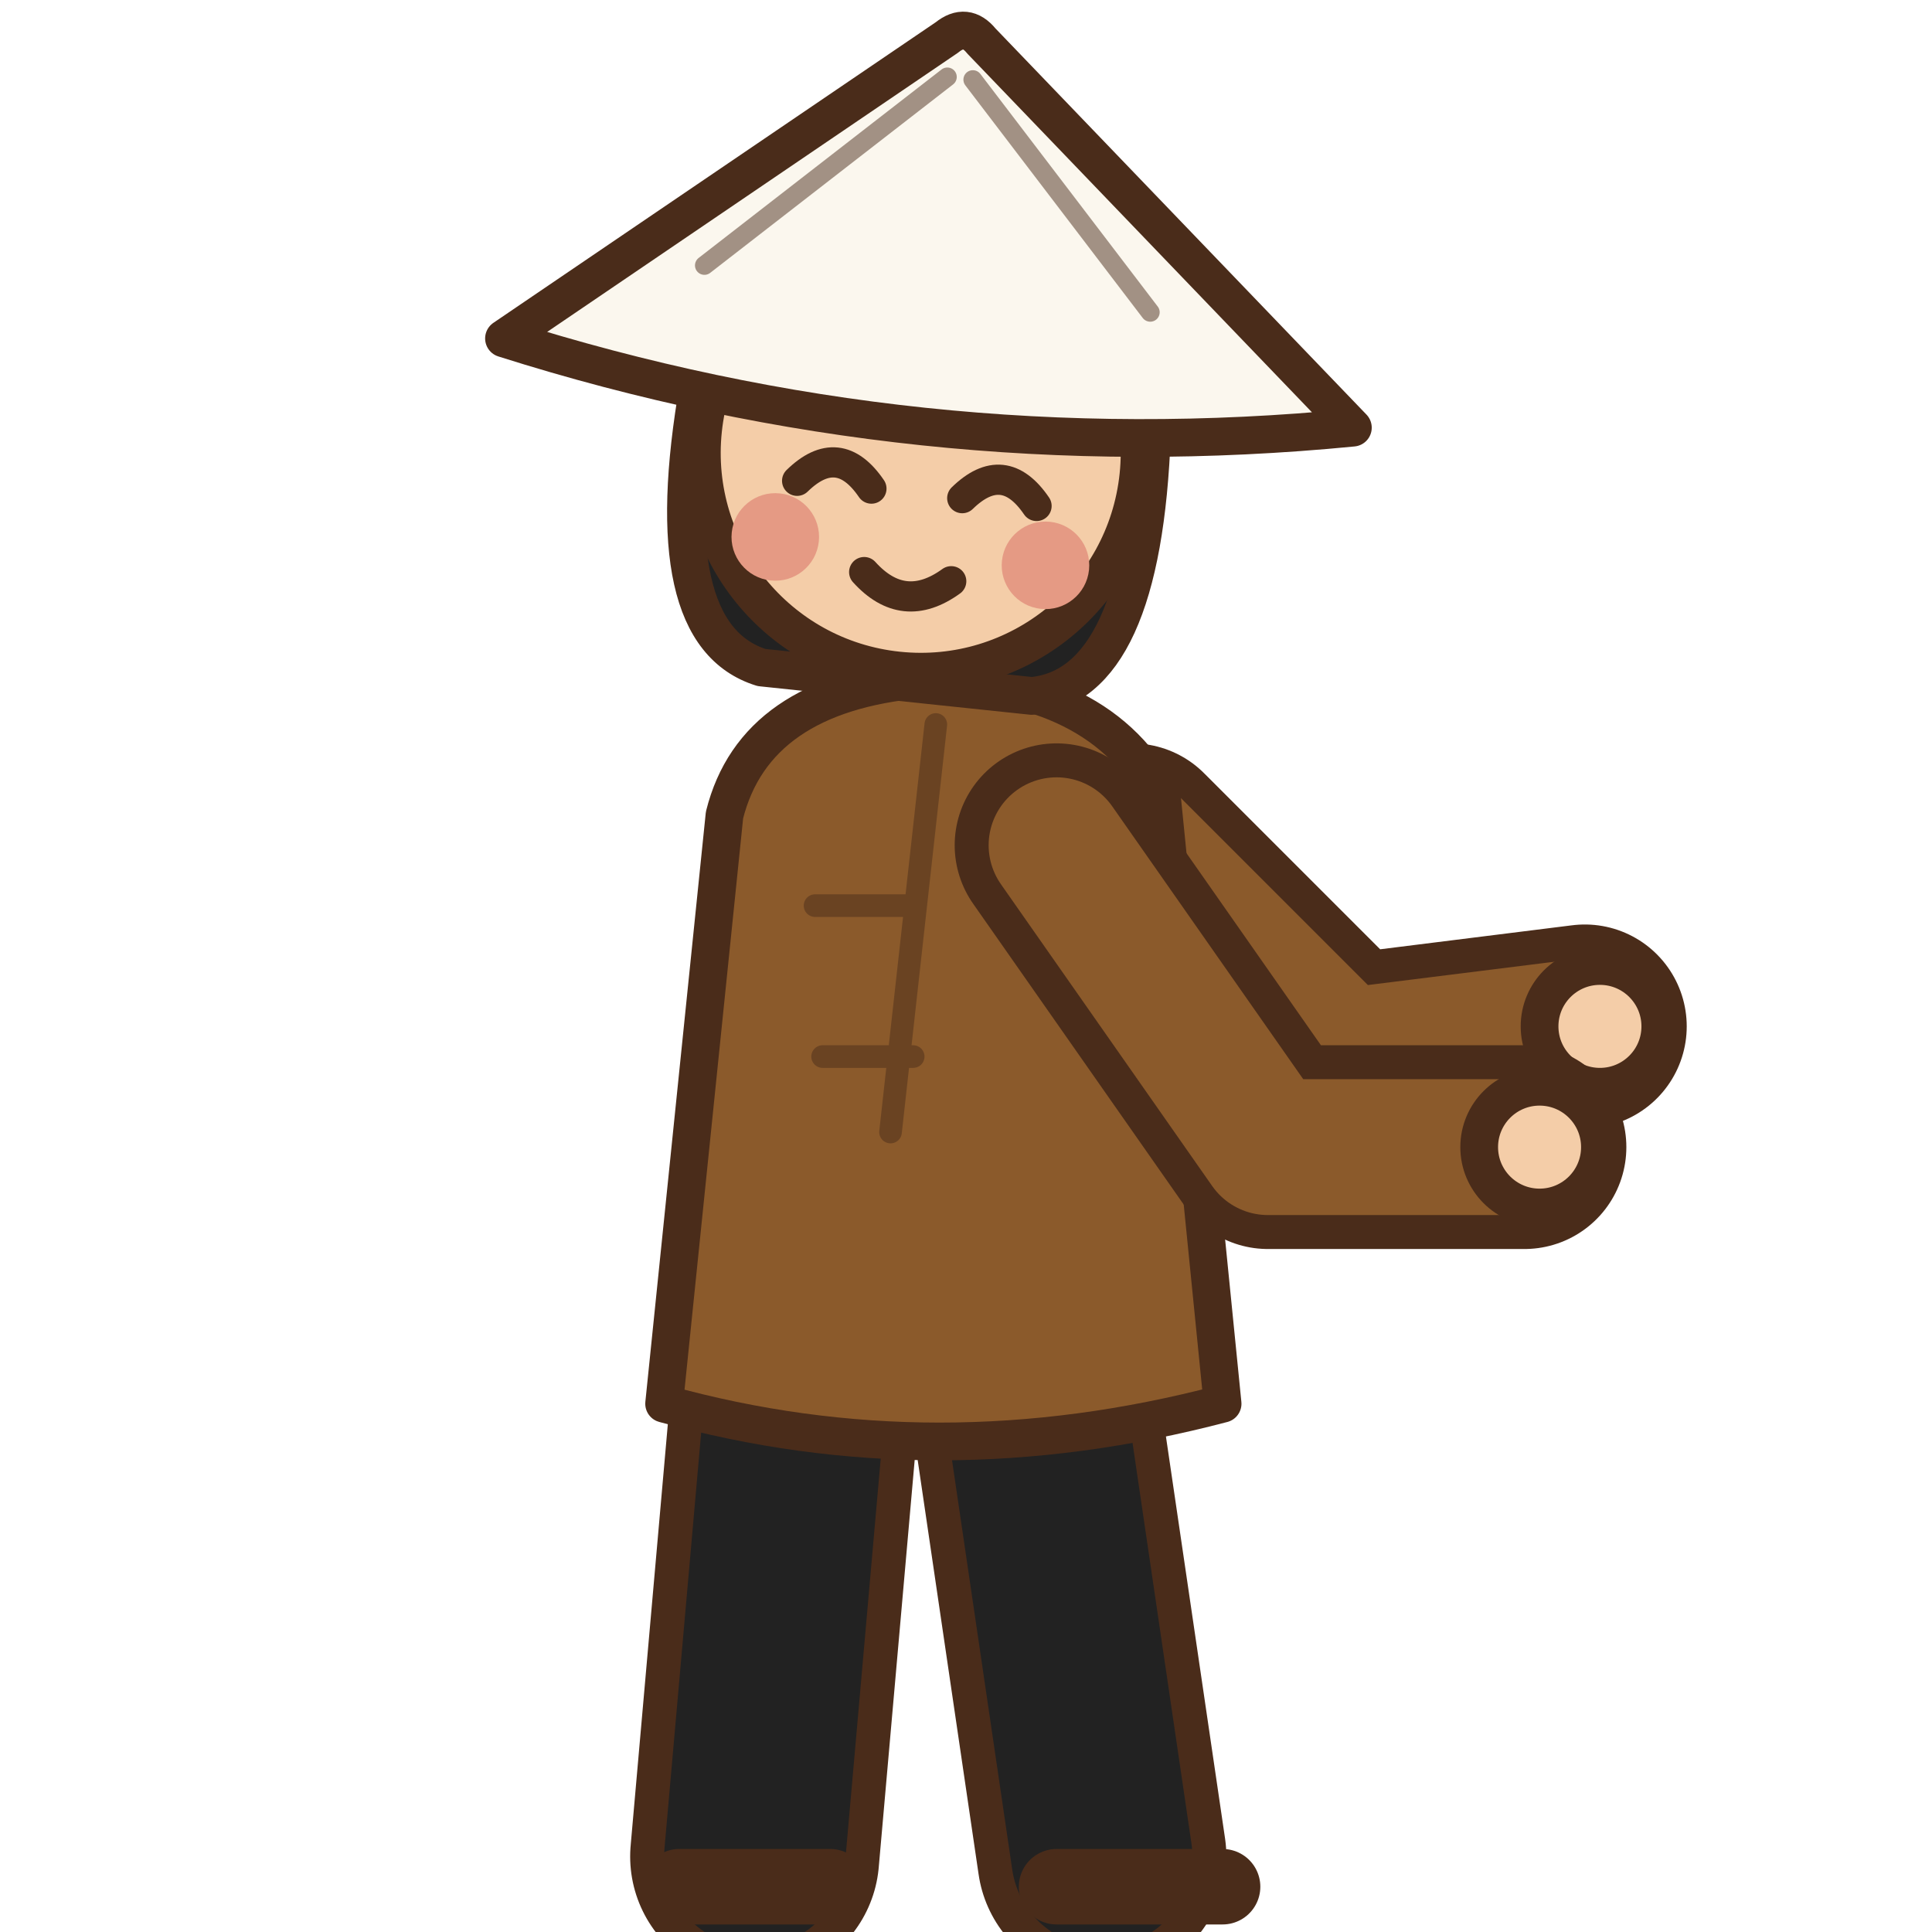
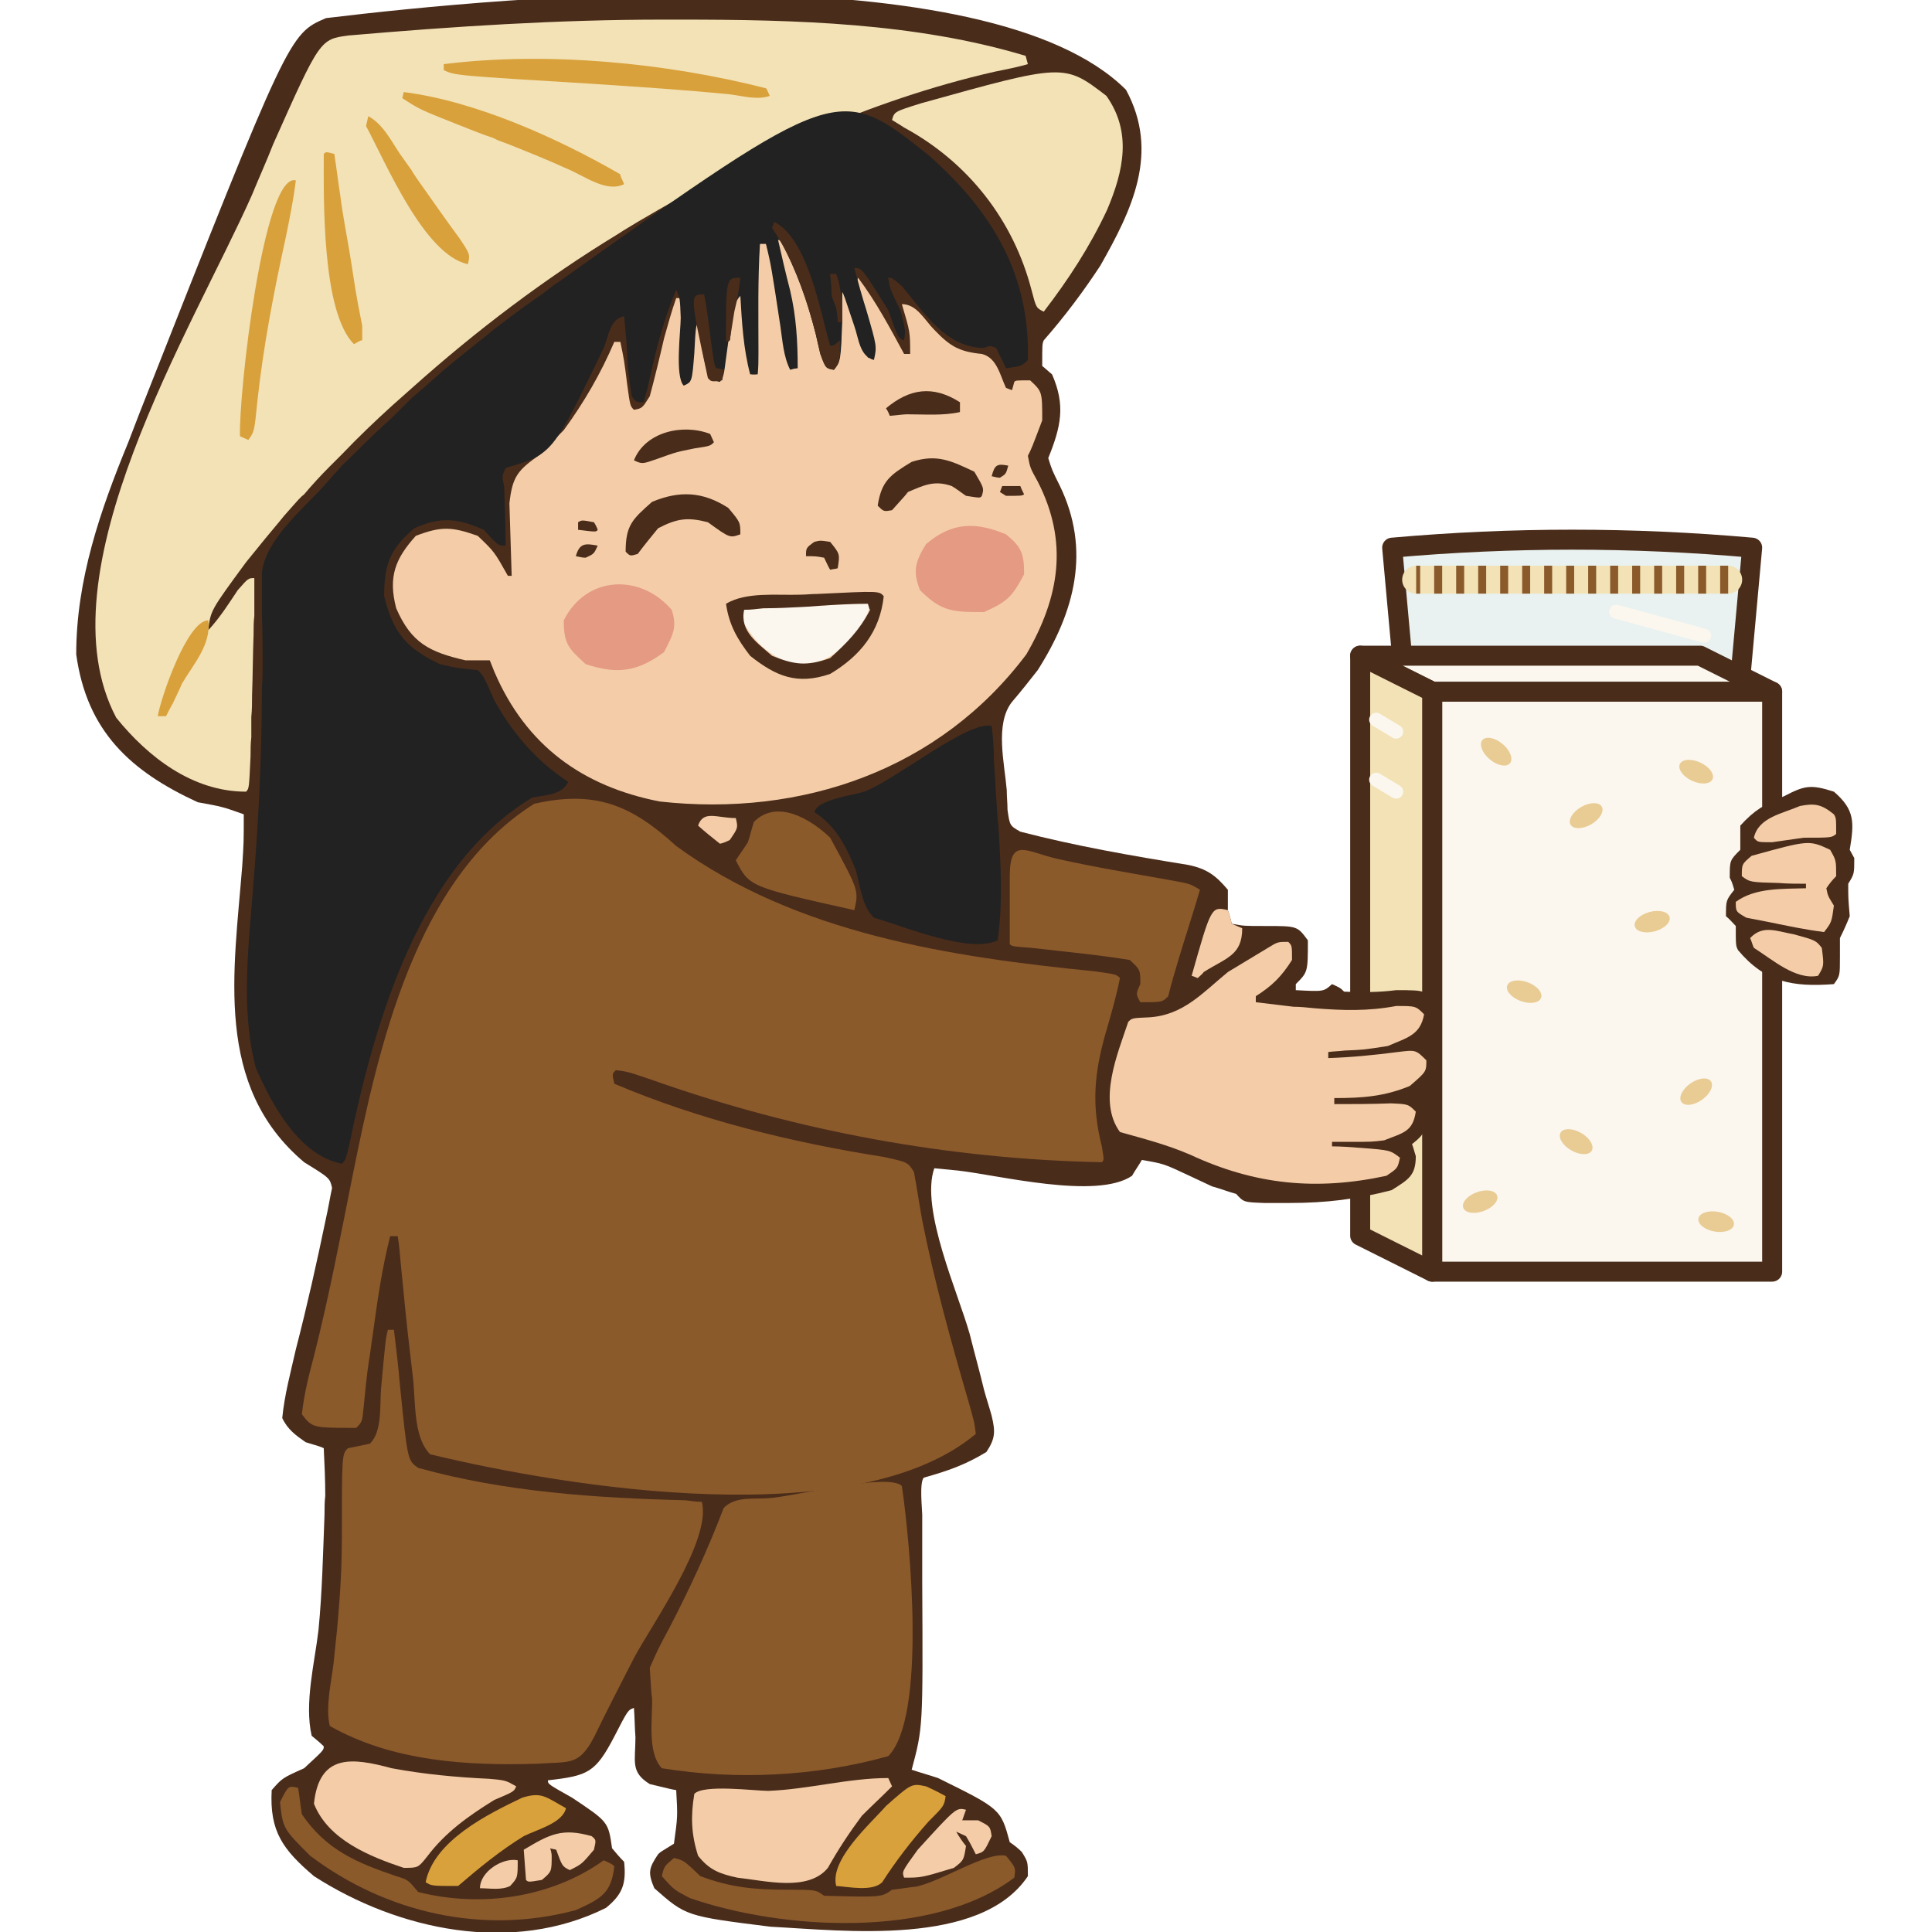
<svg xmlns="http://www.w3.org/2000/svg" viewBox="0 0 256 256">
-   <g data-part="person" stroke="#4A2C1A" stroke-width="5" stroke-linejoin="round" stroke-linecap="round">
-     <path d="M150 112L178 140L210 136" fill="none" stroke-width="27" />
-     <path d="M150 112L178 140L210 136" fill="none" stroke="#8B5A2B" stroke-width="18" />
-     <circle cx="212" cy="136" r="8" fill="#F4CDA8" />
-     <path d="M106 178L100 246" fill="none" stroke-width="33" />
-     <path d="M106 178L100 246" fill="none" stroke="#222222" stroke-width="24" />
-     <path d="M90 250h20" stroke-width="10" />
-     <path d="M136 178L146 246" fill="none" stroke-width="33" />
-     <path d="M136 178L146 246" fill="none" stroke="#222222" stroke-width="24" />
-     <path d="M140 250h22" stroke-width="10" />
-     <path d="M96 108Q100 92 122 90Q146 90 154 106L162 186Q124 196 88 186Z" fill="#8B5A2B" />
-     <path d="M124 96L118 150M120 120h-12M121 140h-12" fill="none" stroke-width="3" stroke-opacity="0.5" />
-     <path d="M140 112L168 152L202 152" fill="none" stroke-width="27" />
-     <path d="M140 112L168 152L202 152" fill="none" stroke="#8B5A2B" stroke-width="18" />
-     <circle cx="204" cy="152" r="8" fill="#F4CDA8" />
-     <g transform="translate(122 60) rotate(6)">
-       <path d="M-30.2 -5.8Q-32.5 27.6 -18 30.5H18Q32.5 27.6 30.2 -5.8Z" fill="#222222" />
-       <circle r="29" fill="#F4CDA8" />
-       <path d="M-26.7 -8.7Q-8.7 -1.5 2.9 -12.2Q14.5 -2.9 26.7 -8.7Q20.3 -29 0 -29Q-20.3 -29 -26.7 -8.7Z" fill="#222222" />
-       <g fill="none" stroke-width="4">
-         <path d="M-15.9 5.4q4.9 -5.9 9.9 0" />
-         <path d="M6.1 5.4q4.9 -5.9 9.9 0" />
-         <path d="M-5.8 16.5q5.8 5.2 11.6 0" />
+   <g data-part="person">
+     <g transform="matrix(-0.265 0 0 0.265 264.5 -11.7)">
+       <g stroke="#4A2C1A" stroke-width="10" stroke-linejoin="round" stroke-linecap="round">
+         <path d="M128 384L122 318Q212 310 302 318L296 384Z" fill="#E9F2F1" />
+         <path d="M134 334H290" stroke="#F2E2B6" stroke-width="14" />
+         <path d="M134 334H290" stroke="#8B5A2B" stroke-width="14" stroke-dasharray="4 7" stroke-linecap="butt" />
+         <path d="M112 390H282V680H112Z" fill="#FBF7EE" />
+         <path d="M112 390L148 372H318L282 390Z" fill="#FBF7EE" />
+         <path d="M282 390L318 372V662L282 680Z" fill="#F2E2B6" />
      </g>
-       <g fill="#E59A84" stroke="none">
-         <circle cx="-18" cy="13.1" r="5.8" />
-         <circle cx="18" cy="13.1" r="5.8" />
+       <g fill="#D9A13B" fill-opacity="0.5">
+         <ellipse cx="150" cy="430" rx="9" ry="5" transform="rotate(-25 150 430)" />
+         <ellipse cx="205" cy="452" rx="9" ry="5" transform="rotate(30 205 452)" />
+         <ellipse cx="250" cy="420" rx="9" ry="5" transform="rotate(-40 250 420)" />
+         <ellipse cx="172" cy="505" rx="9" ry="5" transform="rotate(15 172 505)" />
+         <ellipse cx="236" cy="540" rx="9" ry="5" transform="rotate(-20 236 540)" />
+         <ellipse cx="150" cy="590" rx="9" ry="5" transform="rotate(35 150 590)" />
+         <ellipse cx="210" cy="615" rx="9" ry="5" transform="rotate(-30 210 615)" />
+         <ellipse cx="258" cy="645" rx="9" ry="5" transform="rotate(20 258 645)" />
+         <ellipse cx="140" cy="655" rx="9" ry="5" transform="rotate(-10 140 655)" />
      </g>
-       <path d="M-56.5 -9.3L-2.3 -55.1Q0 -57.4 2.3 -55.1L56.6 -9.3Q0 2.3 -56.5 -9.3Z" fill="#FBF7EE" />
-       <path d="M-31.1 -21.7L-1.7 -49.9M28.3 -21.7L1.7 -49.9" stroke-width="2.5" fill="none" stroke-opacity="0.5" />
+       <path d="M146 362L190 350M300 410L310 404M300 440L310 434" fill="none" stroke="#FBF7EE" stroke-width="7" stroke-linecap="round" />
    </g>
+     <path d="M149.2 11.9c4.5 8.3.8 15.9-3.4 23.3-2.3 3.5-4.7 6.7-7.5 9.9-.2.5-.2.5-.2 3.4.4.3.8.7 1.3 1.1 1.8 4.1 1.2 6.9-.5 11.1.5 1.6.5 1.6 1.5 3.6 4.2 8.6 2 16.8-2.9 24.5-1.1 1.4-2.2 2.8-3.4 4.2-2.3 2.9-1 8.1-.7 11.7 0 .9.1 1.7.1 2.6.3 2.1.3 2.1 1.7 2.9 7.3 1.9 14.8 3.2 22.2 4.4 2.5.5 3.7 1.4 5.3 3.3 0 .9 0 1.8 0 2.7.2.6.4 1.2.5 1.8 1.6.3 1.6.3 4.5.3 4.2 0 4.2 0 5.6 1.9 0 4.2 0 4.2-1.6 5.8 0 .2 0 .5 0 .8 3.7.2 3.7.2 4.8-.8 1.1.5 1.1.5 1.6 1 2.3.1 4.6.1 6.9-.2 4.1 0 4.1 0 5.5 2.4 0 2.4 0 2.4-1 3.9.5 1.4.5 1.4 1.3 2.4 0 2.6-.3 3.3-2.1 5.1.3 1 .3 1 .8 2.3-.3 2.1-.7 3-2.4 4.3.2.5.3 1 .5 1.6 0 2.6-1 3.1-3.2 4.5-4.6 1.2-8.7 1.7-13.5 1.7-.6 0-.6 0-3.4 0-2.7-.1-2.7-.1-3.7-1.2-1.1-.3-2.1-.7-3.2-1-1.1-.5-2.1-1-3.2-1.5-3.2-1.5-3.2-1.5-6.1-2-.4.7-.9 1.4-1.3 2.1-4.7 3.2-17.7-.1-23.1-.7-1.1-.1-2.1-.2-3.1-.3-1.9 5.4 3.2 16.6 4.7 22 .6 2.4 1.3 4.9 1.9 7.4.3 1.1.7 2.3 1 3.4.5 2.1.5 3-.7 4.8-2.8 1.7-5.1 2.5-8.3 3.4-.6.7-.2 4.2-.2 4.9 0 .9 0 1.9 0 2.9 0 2 0 4.1 0 6.1.1 19.2.1 19.2-1.4 24.8 1.2.4 2.3.7 3.5 1.1 8.3 4.1 8.3 4.1 9.5 8.5.6.4 1.1.8 1.6 1.3.8 1.3.8 1.3.8 3.2-6.3 9.4-24.4 7.2-34.1 6.7-11.2-1.4-11.2-1.4-15.4-5.1-.9-2.1-.7-2.7.5-4.5.3-.3.3-.3 2.1-1.4.5-3.6.5-3.6.3-7.1-.6-.1-.6-.1-3.5-.8-2.6-1.6-1.9-3-1.9-6.2-.1-1.3-.1-2.6-.2-3.9-.8.3-.8.3-2.6 3.8-2.5 4.8-3.5 5.2-8.8 5.8 0 .5 0 .5 3.2 2.3 4.8 3.2 4.8 3.2 5.3 6.7.5.6 1 1.2 1.6 1.8.3 2.9-.2 4.3-2.4 6.1-12.4 6.2-27.5 3-38.7-4.2-4.1-3.5-5.9-5.9-5.6-11.4 1.4-1.6 1.4-1.6 4.3-2.9 2.6-2.4 2.6-2.4 2.6-2.9-.5-.5-1-.9-1.6-1.4-1-4.3.4-9.7.9-14 .5-5.1.6-10.2.8-15.3 0-.8 0-1.7.1-2.5 0-2.1-.1-4.2-.2-6.3-.4-.2-.4-.2-2.4-.8-1.3-.9-2.4-1.7-3.1-3.2.3-3.1 1.1-6 1.8-9.1 1.5-5.8 2.8-11.6 4-17.4.3-1.3.5-2.6.8-4-.3-1.3-.3-1.3-3.7-3.4-12-10.1-9.3-25.3-8.2-39.3.2-3.1.2-3.1.2-6.8-2.8-1-2.8-1-6.1-1.6-8.9-4.1-14.7-9.4-16.1-19.6 0-9.9 3.2-19.1 6.9-28.1.5-1.3 1-2.6 1.5-3.9 19.8-50.2 19.8-50.2 24.7-52.3 24-2.9 87.7-8.8 106 9.5z" fill="#4A2C1A" />
+     <path d="M89.6 112.1c15.9 11.6 36.3 14.7 55.4 16.6 2.9.4 2.9.4 3.4.9-.5 2.5-1.2 4.9-1.9 7.3-1.5 5.3-1.9 9.5-.5 15 .3 1.8.3 1.8 0 2.1-20.2-.4-40.3-4.1-59.3-10.8-3.5-1.2-3.5-1.2-5.1-1.4-.5.5-.5.5-.2 1.8 11.3 4.8 23.6 7.8 35.7 9.7 3.2.7 3.2.7 4 2 .4 2.1.7 4.2 1.1 6.4 1.6 8.1 3.8 16 6.1 23.9.8 2.8.8 2.8 1 4.4-15.9 13.3-54.1 7.1-72.3 2.7-2.3-2.3-1.9-7.1-2.3-10.3-.1-.9-.2-1.7-.3-2.6-.5-4.1-.9-8.3-1.3-12.4-.1-1.2-.2-2.4-.4-3.6-.3 0-.7 0-1 0-1.1 4.3-1.7 8.6-2.3 13-.2 1.2-.3 2.3-.5 3.4-.3 2-.5 4-.7 6.1-.2 2.1-.2 2.1-1 2.9-5.8 0-5.8 0-7.2-1.8.3-2.7.9-5.1 1.6-7.7 2-7.9 3.5-15.8 5.1-23.8 3.4-16.9 8.3-39.5 24.1-49.4 8-1.8 12.8.1 18.8 5.6z" fill="#8B5A2B" />
+     <path d="M102.8 31.3c3.8 3.8 5 10.4 6.2 15.4.1.6.3 1.2.4 1.8.4.1.7.2 1.1.3 1.6-2.5.8-7.5.8-10.4 1.9 1.3 2.3 5.1 3 7.2.3.6.5 1.2.7 1.8.3 0 .5 0 .8 0-.4-3.4-1.3-6.5-2.4-9.8.1-.2.2-.5.3-.8 2.4 3.2 4.2 6.6 6.1 10.1.2 0 .5 0 .8 0 0-2.9 0-2.9-1.1-6.6 2 0 3 2.1 4.3 3.4 2.1 2.2 3.3 2.9 6.3 3.2 2 .5 2.4 2.8 3.2 4.5.3.1.5.2.8.3.1-.4.2-.7.3-1.1.2-.2.2-.2 2.1-.2 1.6 1.5 1.6 1.5 1.6 5.3-1.4 3.7-1.4 3.7-1.9 4.7.3 1.6.3 1.6 1.3 3.4 4.1 8 2.9 15.3-1.5 22.9-11.5 15.3-29.7 21.6-48.6 19.5-10.2-2-17.7-7.4-21.9-17.2-.2-.5-.4-1-.6-1.5-1 0-2.1 0-3.2 0-4.8-1.1-7.2-2.3-9.2-6.9-1.1-4.2-.1-6.6 2.6-9.6 3.4-1.3 4.8-1.2 8.2 0 2.2 2.1 2.2 2.1 4 5.3.2 0 .4 0 .5 0-.1-3.2-.2-6.4-.3-9.6.4-3.6 1.1-4.4 4.1-6.5.4-.5.8-.9 1.3-1.4.6-.6 1.2-1.2 1.8-1.8 2.7-3.7 4.9-7.5 6.7-11.7.2 0 .5 0 .8 0 .5 2.4.5 2.4.9 5.6.4 2.9.4 2.9.9 3.4 1.1-.2 1.1-.2 2.1-1.8.7-2.6 1.3-5.1 1.9-7.7.5-1.8 1-3.6 1.6-5.3.2 0 .5 0 .8 0 .1 3 .1 5.9.1 8.9 0 .4 0 .4.1 2.5.3-.1.6-.2.8-.3.1-1.2.2-2.5.3-3.8.1-1.3.2-2.6.3-3.9.2-.1.5-.1.8-.2.3 2.1.7 4.2 1 6.3.2.5.4.9.5 1.4.4 0 .7 0 1.1 0 .5-2.7.5-2.7.8-5.1.1-.1.2-.2.3-.2.1-.9.2-1.8.3-2.7.5-2.6.5-2.6 1.3-3.4.7.7.4 2 .5 3 .2 2.6.5 5 1 7.6.2 0 .4 0 .6 0 0-2.2 0-4.4 0-6.6-.1-9.5-.1-9.5.5-10.7.3 0 .5 0 .8 0 .9 3 1.4 6.1 1.9 9.1.4 2.5.8 4.9 1.3 7.4.2 0 .5 0 .8 0 0-6-1.3-11.3-2.7-17 0-.2 0-.3 0-.5z" fill="#F4CDA8" />
+     <path d="M87.8 2.6c.8 0 1.5 0 2.3 0 15.2 0 31.2.4 45.8 4.8.1.4.2.7.3 1.1-1.4.4-2.9.7-4.4 1-16.7 3.8-32.6 11.2-47.3 19.9-.8.5-1.7 1-2.6 1.6-9.7 5.9-18.8 12.8-27.3 20.4-.9.8-1.8 1.6-2.7 2.4-2.2 2-4.4 4.1-6.5 6.3-.3.3-.3.3-1.7 1.7-1.2 1.2-2.3 2.4-3.4 3.7-.5.4-.5.4-2.7 2.9-.4.5-.4.5-2.4 2.9-.8 1-1.7 2.1-2.6 3.2-4.7 6.4-4.7 6.4-5 9 1.5-1.6 2.7-3.5 3.9-5.3 1.4-1.6 1.4-1.6 2.2-1.6 0 1.7 0 3.3 0 5-.1.8-.1 1.6-.1 2.5-.1 2.6-.1 5.3-.2 8 0 1 0 1.9-.1 2.9 0 .9 0 1.8 0 2.7-.1.8-.1 1.7-.1 2.5-.2 4.3-.2 4.3-.6 4.7-7.1 0-13-4.6-17.2-9.8-10.1-19.1 10.2-51.7 18-69.3.9-2.2 1.9-4.4 2.8-6.7 6.2-13.9 6.2-13.9 10-14.4 13.9-1.2 27.7-2.1 41.6-2.1z" fill="#F2E2B6" />
+     <path d="M123.2 20.7c8.3 7.4 13.3 15.7 13 27-.8.8-.8.8-2.9 1.1-.4-.9-.9-1.8-1.3-2.7-.8-.3-.8-.3-1.6 0-5 0-7.9-4.6-10.9-8.2-1.3-1.1-1.3-1.1-1.8-1.1.2 1.4.2 1.4 1.6 4.3.7 2.6.7 2.6.5 4-.8-.3-.8-.3-2.1-4-3.5-5.6-3.5-5.6-4.5-5.6.5 1.9 1 3.7 1.6 5.6 1.4 4.8 1.4 4.8 1 6.6-1.9-.5-2-2.8-2.6-4.5-1.4-4.2-1.4-4.2-1.6-4.5 0 1.3 0 2.6 0 4-.2 5.1-.2 5.1-1.1 6.3-1.1-.2-1.1-.2-1.8-2.1-.1-.4-.1-.4-.6-2.6-1.1-4.4-2.6-8.5-4.7-12.5-.1 0-.2 0-.3 0 .5 2.2 1 4.4 1.6 6.7.8 3.4 1 6.7 1 10.3-.3 0-.7.1-1 .2-.9-1.8-1-3.8-1.3-5.8-1.2-7.9-1.2-7.9-1.9-10.9-.3 0-.5 0-.8 0-.3 4.8-.2 9.6-.2 14.4 0 1 0 1.9-.1 2.9-.3 0-.7 0-1 0-.9-3.4-1.1-6.9-1.3-10.4-1.3 1.3-1.1 4.2-1.4 5.9-.1 0-.1.1-.2.2-.1.7-.2 1.5-.3 2.2-.3 2.3-.3 2.3-.8 3.1-.4-.1-.9-.2-1.3-.2-.9-2.6-1.3-5-1.3-7.7-.6.2-.6.2-.8 4.1-.3 3.8-.3 3.8-1.4 4.3-1.2-1.2-.4-7.3-.4-9-.1-2.6-.1-2.6-.6-3.7-1.6 3.8-2.6 7.6-3.5 11.7-.2 1-.5 2.1-.8 3.2-1 0-1 0-1.6-.8-.5-3.5-.5-3.5-.7-7.3-.1-1.1-.2-2.2-.3-3.3-1.9.4-2 2.5-2.7 4.2-6.8 14.1-6.8 14.1-13 15.9-.5 1.1-.5 1.1-.2 2.4.1 2.7.2 5.3.2 7.9-1 0-1 0-2.9-2.1-3.4-1.5-5.7-1.8-9.2-.2-3.2 2.7-4 4.8-4 9 1.2 4.8 2.9 6.9 7.4 9 2.1.5 2.1.5 5 .8.8.8.8.8 2.2 4 2.4 4.3 5.5 8 9.8 10.8-.9 1.8-3 1.7-4.8 2.1-15 9-20.9 29.9-24.2 45.9-.5 2.1-.5 2.1-1 2.6-5.7-1.1-9.3-7.9-11.4-12.7-2.1-8-.9-16.5-.3-24.7.7-8.6 1.1-17.1 1.1-25.7.1-1 .1-2.1.1-3.2 0-2.1 0-4.3-.1-6.4 0-1 0-2 0-3 0-.4 0-.4 0-2.6.5-4.4 5.3-8.3 8.2-11.5.8-.9 1.6-1.8 2.4-2.7 2.2-2.1 4.3-4.3 6.6-6.3.9-.9 1.8-1.8 2.7-2.7.7-.6 1.4-1.2 2.1-1.8.6-.6 1.3-1.1 1.9-1.7 1.9-1.6 3.8-3.1 5.8-4.7.6-.5 1.2-1 1.9-1.5 1.8-1.4 3.6-2.7 5.5-4 .8-.6 1.5-1.2 2.3-1.7 37-26.3 37-26.3 49.1-16.6z" fill="#222222" />
+     <path d="M51.4 176.2c.3 0 .5 0 .8 0 .3 2.5.6 5 .8 7.4 1 9.9 1 9.9 2.4 10.9 11.5 3.2 23.6 4 35.5 4.3.7.1 1.4.2 2.1.2 1.3 5.1-6.6 16.2-9 20.7-1.8 3.5-3.6 7-5.3 10.5-2 3.8-3.2 3.2-7.4 3.5-9.4.3-19.3-.3-27.6-5-.6-2.5.2-5.8.5-8.3.6-5.5 1.1-10.9 1.1-16.5 0-11.2 0-11.2.8-12 1-.2 1.9-.4 2.9-.6 1.7-1.6 1.3-5.2 1.5-7.4.6-6.5.6-6.5.9-7.7z" fill="#8B5A2B" />
+     <path d="M119.5 196.9c1.1 7.4 3.3 30.6-1.8 35.8-9.7 2.7-20.1 3.2-30 1.6-2-2.1-1.2-6.7-1.3-9.3-.1-.7-.1-.7-.3-4 1.1-2.5 1.1-2.5 2.6-5.3 2.7-5.2 5.1-10.4 7.2-15.9 1.6-1.6 4-1.1 6.1-1.3 3.2-.2 15.7-3.4 17.5-1.6z" fill="#8B5A2B" />
+     <path d="M170.7 124.8c.5.5.5.5.5 2.4-1.4 2.2-2.6 3.4-4.8 4.8 0 .2 0 .5 0 .8 1.7.2 3.3.4 5 .6.9 0 1.8.1 2.8.2 3.7.3 7.1.4 10.8-.3 2.6 0 2.6 0 3.7 1.1-.5 2.8-2.3 3.1-4.8 4.2-3.2.5-3.2.5-5.7.6-.8.1-1.5.1-2.2.2 0 .3 0 .5 0 .8 3.1-.1 6.1-.4 9.2-.8 2.4-.3 2.4-.3 3.8 1.1 0 1.5 0 1.5-2.2 3.4-3.4 1.4-6.3 1.6-10 1.6 0 .3 0 .5 0 .8 2.5 0 5 0 7.5-.1 2.3.1 2.3.1 3.3 1.1-.4 2.7-1.7 2.8-4.2 3.8-1.6.2-1.6.2-4.4.2-.8 0-1.6 0-2.5 0 0 .2 0 .4 0 .6 1.2 0 2.5.1 3.8.2 3.9.3 3.9.3 5.2 1.3-.3 1.4-.3 1.4-1.8 2.4-9.3 2-17.4 1.2-26-2.8-3-1.3-6.1-2.1-9.3-3-3-4.1-.3-10.4 1.1-14.6.5-.5.5-.5 2.8-.6 4.5-.3 7-3.2 10.4-6 1.8-1.1 3.5-2.1 5.3-3.2 1.3-.8 1.3-.8 2.7-.8z" fill="#F4CDA8" />
+     <path d="M146.6 12.7c3.4 4.8 2.3 9.9.1 15.1-2.3 4.9-5.1 9.2-8.4 13.5-1-.5-1-.5-1.6-2.8-2.4-9.3-8.4-17-16.9-21.6-.3-.2-.3-.2-1.6-1 .3-1.1.3-1.1 3.8-2.2 19-5.3 19-5.3 24.6-1z" fill="#F2E2B6" />
+     <path d="M131.4 96.2c.2 1.5.3 3 .3 4.5.2 2.9.3 5.8.6 8.8.3 5 .6 10.1-.1 15.1-3.7 1.8-12.3-1.8-16.4-3-1.6-1.5-1.8-4.2-2.4-6.3-1.3-3.2-2.6-5.8-5.5-7.7.5-1.7 5.1-2.2 6.6-2.7 4.1-1.5 13.8-9.5 16.9-8.7z" fill="#222222" />
+     <path d="M243 104.9c2.8 2.4 2.7 4.1 2.1 7.7.2.4.4.7.6 1.1 0 2.1 0 2.1-.8 3.4 0 1.9 0 1.9.2 4.3-.4 1-.8 1.9-1.3 2.9 0 .8 0 1.7 0 2.5 0 2.5 0 2.5-.8 3.6-5.4.4-9.1-.2-12.7-4.5-.3-.6-.3-.6-.3-3.2-.4-.4-.8-.9-1.3-1.3 0-2.1 0-2.1 1.1-3.5-.3-1-.3-1-.6-1.6 0-2.3 0-2.3 1.4-3.7 0-1 0-2.1 0-3.2 1.9-2.1 3.2-2.8 5.8-3.9 2.7-1.4 3.5-1.6 6.6-.6z" fill="#4A2C1A" />
+     <path d="M140.1 113.8c4.9 1.1 9.8 1.9 14.8 2.8 2.8.5 2.8.5 4.1 1.3-.9 3.1-1.9 6.1-2.8 9.1-.5 1.7-1 3.3-1.4 5-.8.8-.8.8-3.7.8-.6-1.1-.6-1.1 0-2.4 0-1.9 0-1.9-1.4-3.2-4.3-.7-8.7-1.1-13-1.6-2.6-.2-2.6-.2-2.9-.5 0-2 0-4 0-6 0-1.1 0-2.2 0-3.3.1-4.9 2.3-2.9 6.3-2z" fill="#8B5A2B" />
+     <path d="M117.7 235.6c.1.2.1.2.5 1.1-1.3 1.3-2.7 2.6-4 3.9-1.7 2.3-3.1 4.4-4.5 6.9-2.6 3.2-8.3 1.7-12 1.3-2.3-.5-3.7-1-5.2-2.9-.9-2.8-1-5.2-.5-8.2 1.2-1.3 8-.4 9.8-.4 5.3-.2 10.6-1.7 15.9-1.7z" fill="#F4CDA8" />
+     <path d="M51.9 234.3c4.3.8 8.6 1.2 12.9 1.4 2.2.2 2.2.2 3.6 1-.3.7-.3.7-2.9 1.8-3.4 2.1-6.5 4.3-8.9 7.5-1.2 1.5-1.2 1.5-3.1 1.5-4.5-1.5-10-3.7-11.9-8.5.7-6.7 5.1-6.1 10.3-4.7z" fill="#F4CDA8" />
+     <path d="M133.3 245.9c1.3 1.6 1.3 1.6 1.1 2.9-10.9 8.2-30.9 6.9-43 2.7-2.1-1.1-2.1-1.1-3.7-2.9.3-1.3.3-1.3 1.6-2.4 1.3.3 1.3.3 3.5 2.4 4 1.5 7.2 1.8 11.5 1.8 3.8 0 3.8 0 4.9.8 7.6.2 7.6.2 9-.8 1-.1 2.1-.3 3.1-.4 3.3-.6 9.4-4.7 12-4.1z" fill="#8B5A2B" />
+     <path d="M39.5 236.9c.2 1.2.3 2.3.5 3.5 3.2 4.7 7.2 6.4 12.5 8.2 1.6.5 1.6.5 2.9 2.1 8.3 2.1 17.6.8 24.6-4.2 1.1.5 1.1.5 1.4.8-.4 3.6-1.8 4.3-5.1 5.8-12.3 3.3-25.1.4-35.2-7.2-3.6-3.6-3.6-3.6-4-7.1 1.1-2.2 1.1-2.2 2.4-1.9z" fill="#8B5A2B" />
+     <path d="M89 80.8c.8 2.4.1 3.4-1 5.6-3.5 2.6-6.2 3-10.4 1.6-2.3-2.1-2.9-2.7-2.9-5.8 3-6 10.2-6.2 14.3-1.4z" fill="#E59A84" />
+     <path d="M133.3 70.8c2.1 1.7 2.4 2.6 2.4 5.3-1.6 3-2.2 3.6-5.3 5-4.1 0-5.6 0-8.5-2.9-1-2.6-.6-3.8.8-6.1 3.4-2.9 6.5-3 10.6-1.3z" fill="#E59A84" />
+     <path d="M110 111c3.8 7 3.8 7 3.2 9.6-13.9-3.1-13.9-3.1-15.7-6.6.5-.8 1.1-1.6 1.6-2.4.3-.9.5-1.8.8-2.7 3.1-3.1 7.6-.3 10.1 2.1z" fill="#8B5A2B" />
+     <path d="M242.5 112.6c.8 1.4.8 1.4.8 3.5-.5.5-.9 1-1.3 1.6.2 1 .2 1 1 2.3-.3 2.2-.3 2.2-1.3 3.5-2.4-.3-4.8-.8-7.2-1.3-1-.2-2.1-.4-3.1-.6-1.4-.8-1.4-.8-1.4-2.1 2.6-1.9 6.2-1.7 9.3-1.8 0-.2 0-.4 0-.6-1.2 0-2.4 0-3.6-.1-3.8-.1-3.8-.1-4.9-.9 0-1.6 0-1.6 1.3-2.7 7.6-2.1 7.6-2.1 10.4-.8z" fill="#F4CDA8" />
+     <path d="M115 80c.3.8.3.8-1.6 4-3.2 3.2-4.1 4-8.5 4-3.3-1.4-4.7-2.7-6.6-5.8.1-.5.2-.9.3-1.4 1.8-.2 3.6-.2 5.4-.3 3.6-.1 7.3-.5 11-.5z" fill="#FBF7EE" />
+     <path d="M122.7 236.7c.9.4 1.7.8 2.6 1.3-.2 1.3-.2 1.3-2.3 3.4-2.3 2.6-4.3 5.2-6.1 8-1.3 1.3-4.5.6-6.1.5-.9-3.5 4.6-8.3 6.6-10.6 3.4-3 3.4-3 5.3-2.6z" fill="#D9A13B" />
+     <path d="M75 239.6c-.5 2-3.8 2.8-5.6 3.7-3.1 1.9-5.9 4.2-8.7 6.6-3.5 0-3.5 0-4.3-.5 1.1-5.5 8.2-9 12.8-11.2 2.6-.8 3.1-.1 5.8 1.4z" fill="#D9A13B" />
+     <path d="M117.1 79c-.5 4.7-3.1 7.9-7.1 10.3-4.4 1.5-7.2.3-10.6-2.4-1.7-2.2-2.8-4.1-3.2-6.9 2.7-1.6 6.6-1.1 9.8-1.2.7 0 1.5-.1 2.3-.1 8.2-.4 8.2-.4 8.8.3zm-10.3 1.4c-1.9.1-3.8.2-5.7.2-.8.1-1.6.2-2.5.2-.6 2.9 1.8 4.4 3.7 6.1 3 1.2 4.6 1.4 7.7.3 2.2-2 3.9-3.7 5.3-6.4-.1-.1-.1-.1-.3-.8-2.7 0-5.4.2-8.2.4z" fill="#4A2C1A" />
+     <path d="M101.5 11.7c.1.1.1.1.5 1-1.6.6-3.7 0-5.3-.2-6.1-.6-12.2-1-18.3-1.4-18.1-1.1-18.1-1.1-19.6-1.8 0-.3 0-.5 0-.8 13.6-1.7 29.4-.2 42.7 3.2z" fill="#D9A13B" />
+     <path d="M39.2 23.9c-.3 2.5-.8 4.9-1.3 7.4-1.6 7.3-3 14.5-3.8 21.9-.4 4-.4 4-1.2 5.1-.4-.2-.7-.3-1.1-.5-.2-5.4 3.1-35 7.4-33.9z" fill="#D9A13B" />
+     <path d="M53.5 12.2c9.5 1.2 20.4 6.1 28.7 10.9 0 .2 0 .2.5 1.3-2.4 1.2-5.4-1.2-7.7-2.1-2.4-1.1-4.9-2.1-7.4-3.1-.7-.3-1.5-.5-2.2-.9-1.5-.5-3-1.1-4.5-1.7-5.3-2.1-5.3-2.1-7.6-3.6.1-.3.1-.5.2-.8z" fill="#D9A13B" />
+     <path d="M96.5 67.3c1.6 1.9 1.6 1.9 1.6 3.5-1.4.5-1.4.5-4.3-1.6-2.7-.7-4.1-.5-6.6.8-.9 1.1-1.8 2.2-2.7 3.4-1 .3-1 .3-1.6-.3 0-3.5.9-4.3 3.5-6.6 3.6-1.5 6.7-1.4 10.1.8z" fill="#4A2C1A" />
+     <path d="M128 239.8c-.2.5-.3.9-.5 1.4.7 0 1.4 0 2.1 0 1.6.8 1.6.8 1.8 2.1-1 2.1-1 2.1-2.1 2.4-.4-.8-.8-1.6-1.3-2.4-.4-.2-.9-.4-1.3-.6.4.7.8 1.3 1.3 1.9-.3 1.9-.3 1.9-1.6 2.9-4.3 1.3-4.3 1.3-6.6 1.3-.3-.8-.3-.8 1.8-3.7 5.1-5.6 5.1-5.6 6.4-5.3z" fill="#F4CDA8" />
+     <path d="M44.3 20.4c.3 1.9.5 3.7.8 5.6.3 2.4.8 4.9 1.2 7.3.2 1.2.4 2.5.6 3.8.3 2 .7 4.1 1.1 6.1 0 .6 0 1.2 0 1.9-.2 0-.2 0-1.1.5-4.3-4.3-4-19.4-4-25.2.3-.3.3-.3 1.4 0z" fill="#D9A13B" />
+     <path d="M48.8 15.4c1.9 1 3 3.2 4.2 5 .5.7 1 1.4 1.5 2.1.4.7.9 1.4 1.4 2.1 1.7 2.4 3.3 4.7 5 7 1.4 2.1 1.4 2.1 1.1 3.4-5.8-1.2-10.9-13.5-13.5-18.3.1-.4.2-.9.3-1.3z" fill="#D9A13B" />
+     <path d="M129.1 62.5c1.3 2.2 1.3 2.2 1 3.2-.2.3-.2.3-2.1 0-.6-.4-1.2-.9-1.9-1.3-2.3-.8-3.7-.1-5.8.8-.3.4-.3.4-2.1 2.4-1.1.2-1.1.2-1.9-.6.5-3.3 1.7-4.1 4.5-5.8 3.4-1.1 5.3-.1 8.3 1.3z" fill="#4A2C1A" />
+     <path d="M237.7 123.8c2.9.8 2.9.8 3.7 1.8.3 2.4.3 2.4-.5 3.7-3 .6-6.1-2.2-8.5-3.7-.2-.4-.3-.9-.5-1.3 1.7-1.8 3.5-.9 5.8-.5z" fill="#F4CDA8" />
+     <path d="M78.4 243.3c.6.5.6.5.3 1.8-1.6 1.9-1.6 1.9-3.2 2.7-1-.5-1-.5-1.8-2.7-.3-.1-.6-.1-.8-.2.1.3.2.7.2 1 0 2.1 0 2.1-1.3 3.2-1.8.3-1.8.3-2.1 0-.1-1.3-.2-2.6-.3-4 3.5-2.1 5.1-2.9 9-1.8z" fill="#F4CDA8" />
+     <path d="M243 107.9c.3.5.3.5.3 2.6-.6.5-.6.5-4.3.5-1.4.2-2.8.4-4.2.6-1.9 0-1.9 0-2.4-.6.6-2.7 3.8-3.2 6.1-4.2 2-.4 2.9-.2 4.5 1.1z" fill="#F4CDA8" />
+     <path d="M162.7 120.6c.2.6.4 1.2.5 1.8.5.2.9.4 1.4.6 0 3.6-2.1 3.9-5.1 5.8-.2.3-.5.5-.8.8-.2-.1-.5-.2-.8-.3 2.6-9.2 2.6-9.2 4.8-8.7z" fill="#F4CDA8" />
+     <path d="M102.6 29.4c4.5 2.3 6.1 12 7.4 16.4.5 0 .5 0 1.3-.7 0 2.9 0 2.9-.8 3.9-1.1-.2-1.1-.2-1.8-2.1-.2-.8-.4-1.7-.6-2.6-1.3-5-2.9-9.8-5.8-14.1.1-.3.2-.5.3-.8z" fill="#4A2C1A" />
+     <path d="M94.1 57.5c.2.4.3.7.5 1.1-.5.5-.5.5-2.5.8-2.5.5-2.5.5-5 1.4-2 .7-2 .7-3.1.2 1.5-3.8 6.5-4.9 10.1-3.5z" fill="#4A2C1A" />
+     <path d="M127.2 53.3c0 .4 0 .8 0 1.3-2.2.5-4.6.3-6.9.3-.4 0-.4 0-2.4.2-.1-.3-.3-.7-.5-1 3.1-2.6 6.2-3.1 9.8-.8z" fill="#4A2C1A" />
+     <path d="M27.6 82.2c.4 3.2-1.9 5.7-3.5 8.4-.2.5-.2.5-1.2 2.6-.3.5-.6 1.1-.9 1.7-.4 0-.7 0-1.1 0 .4-2.4 3.9-12.7 6.7-12.7z" fill="#D9A13B" />
+     <path d="M68.6 246.5c0 2.3 0 2.3-1 3.4-1.2.6-2.7.3-4 .3 0-2.2 3-4.1 5-3.7z" fill="#F4CDA8" />
+     <path d="M93.3 39c.3 1.5.5 3 .7 4.6.6 4.6.6 4.6.9 5.2.3 0 .7.1 1 .2-.1.5-.1.9-.2 1.4-1.4.2-1.4.2-1.9-.3-2.4-11.1-2.4-11.1-.5-11.1z" fill="#4A2C1A" />
+     <path d="M97.5 108.4c.3 1.3.3 1.3-.8 2.9-.4.2-.8.4-1.3.5-1-.8-1.9-1.5-2.9-2.4.7-2.1 2.5-1 5-1z" fill="#F4CDA8" />
+     <path d="M110 71.8c1.3 1.6 1.3 1.6 1 3.5-.3.1-.7.1-1 .2-.3-.5-.5-1-.8-1.6-1.1-.2-1.1-.2-2.4-.2 0-1.1 0-1.1 1.1-1.9.8-.2.8-.2 2.1 0z" fill="#4A2C1A" />
+     <path d="M98.1 36.8c-.3 2.4-.3 2.4-.8 4.5-.2 1.3-.4 2.5-.6 3.8-.1 0-.3.1-.5.2 0-8.5 0-8.5 1.9-8.5z" fill="#4A2C1A" />
+     <path d="M110 36.3c.2 0 .5 0 .8 0 .8 2.1.7 4.2.8 6.4-.2 0-.4 0-.6 0 0-.6-.1-1.3-.2-1.9-.2-.5-.4-1-.6-1.6 0-.9-.1-1.9-.2-2.9z" fill="#4A2C1A" />
+     <path d="M79.2 72.3c-.5 1.1-.5 1.1-1.6 1.6-.4 0-.8-.1-1.3-.2.5-1.8 1.3-1.7 2.9-1.4z" fill="#4A2C1A" />
+     <path d="M132.8 64.4c.8 0 1.5 0 2.4 0 .1.3.3.7.5 1.1-.3.2-.3.2-2.4.2-.3-.2-.5-.3-.8-.5.1-.3.2-.5.3-.8z" fill="#4A2C1A" />
+     <path d="M78.7 69.2c.2.3.4.7.5 1-.2.3-.2.3-2.6 0 0-.3 0-.7 0-1 .5-.3.5-.3 2.1 0z" fill="#4A2C1A" />
+     <path d="M133.6 61.7c-.3 1.1-.3 1.1-1.1 1.6-.3 0-.7-.1-1.1-.2.4-1.5.7-1.7 2.2-1.4z" fill="#4A2C1A" />
  </g>
</svg>
